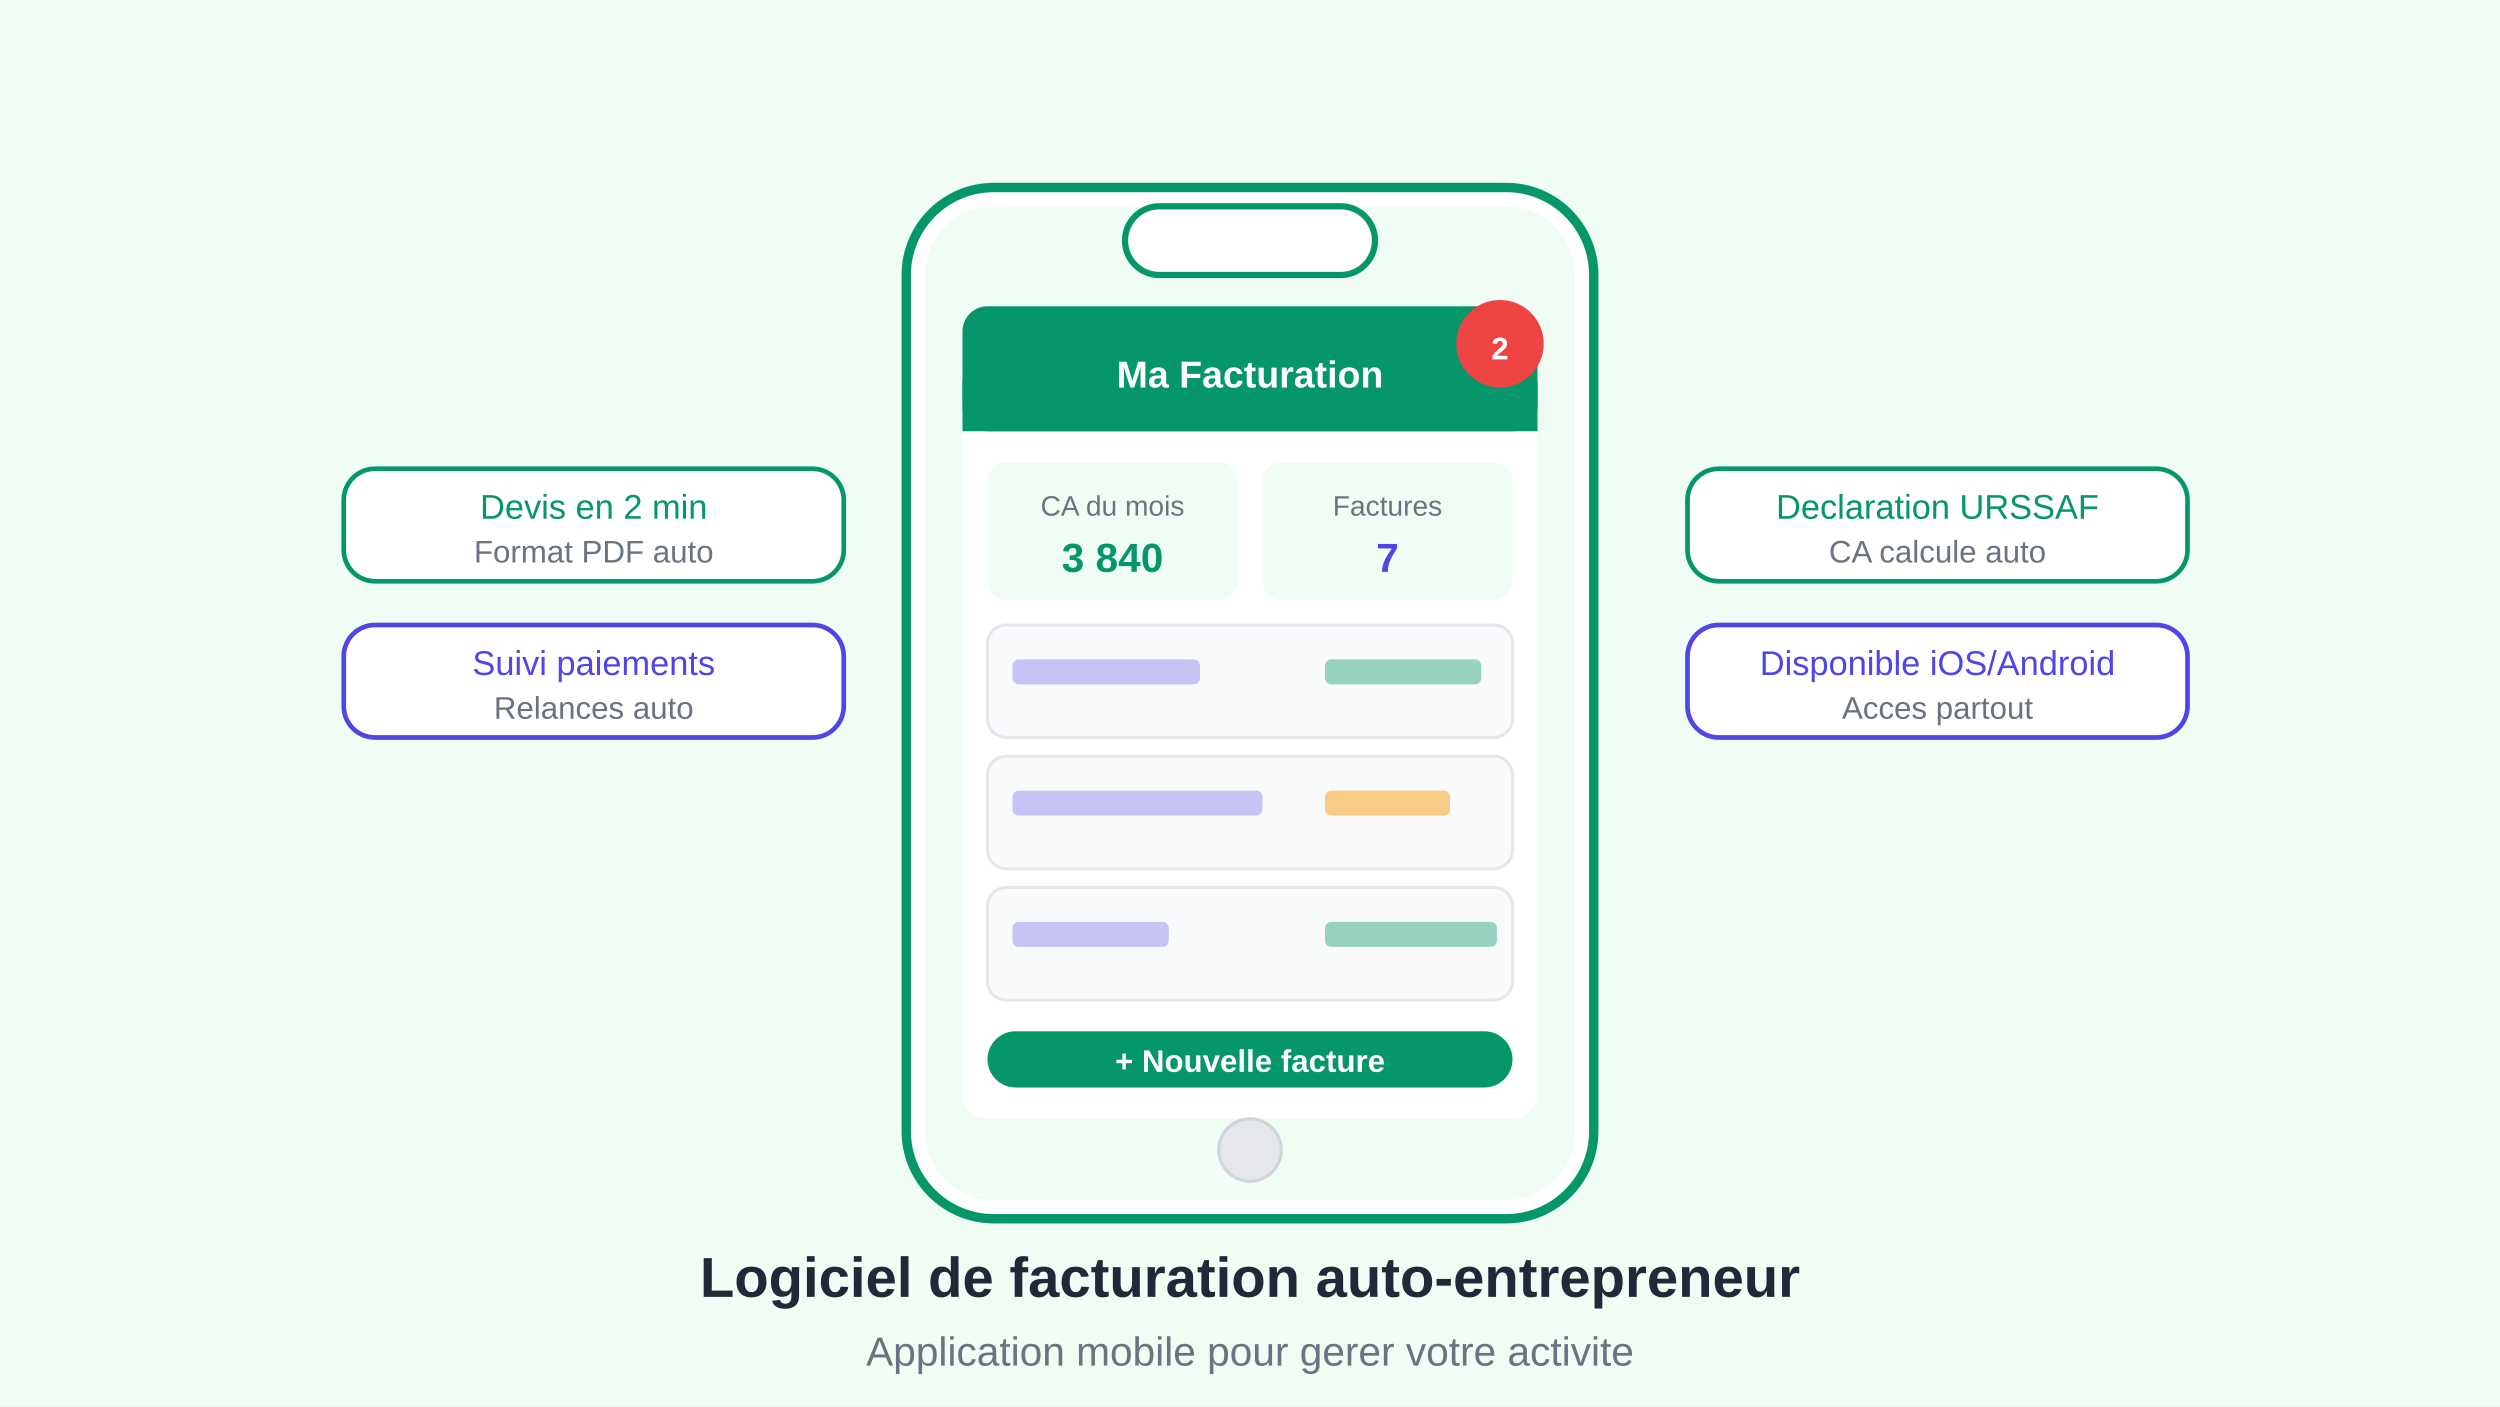
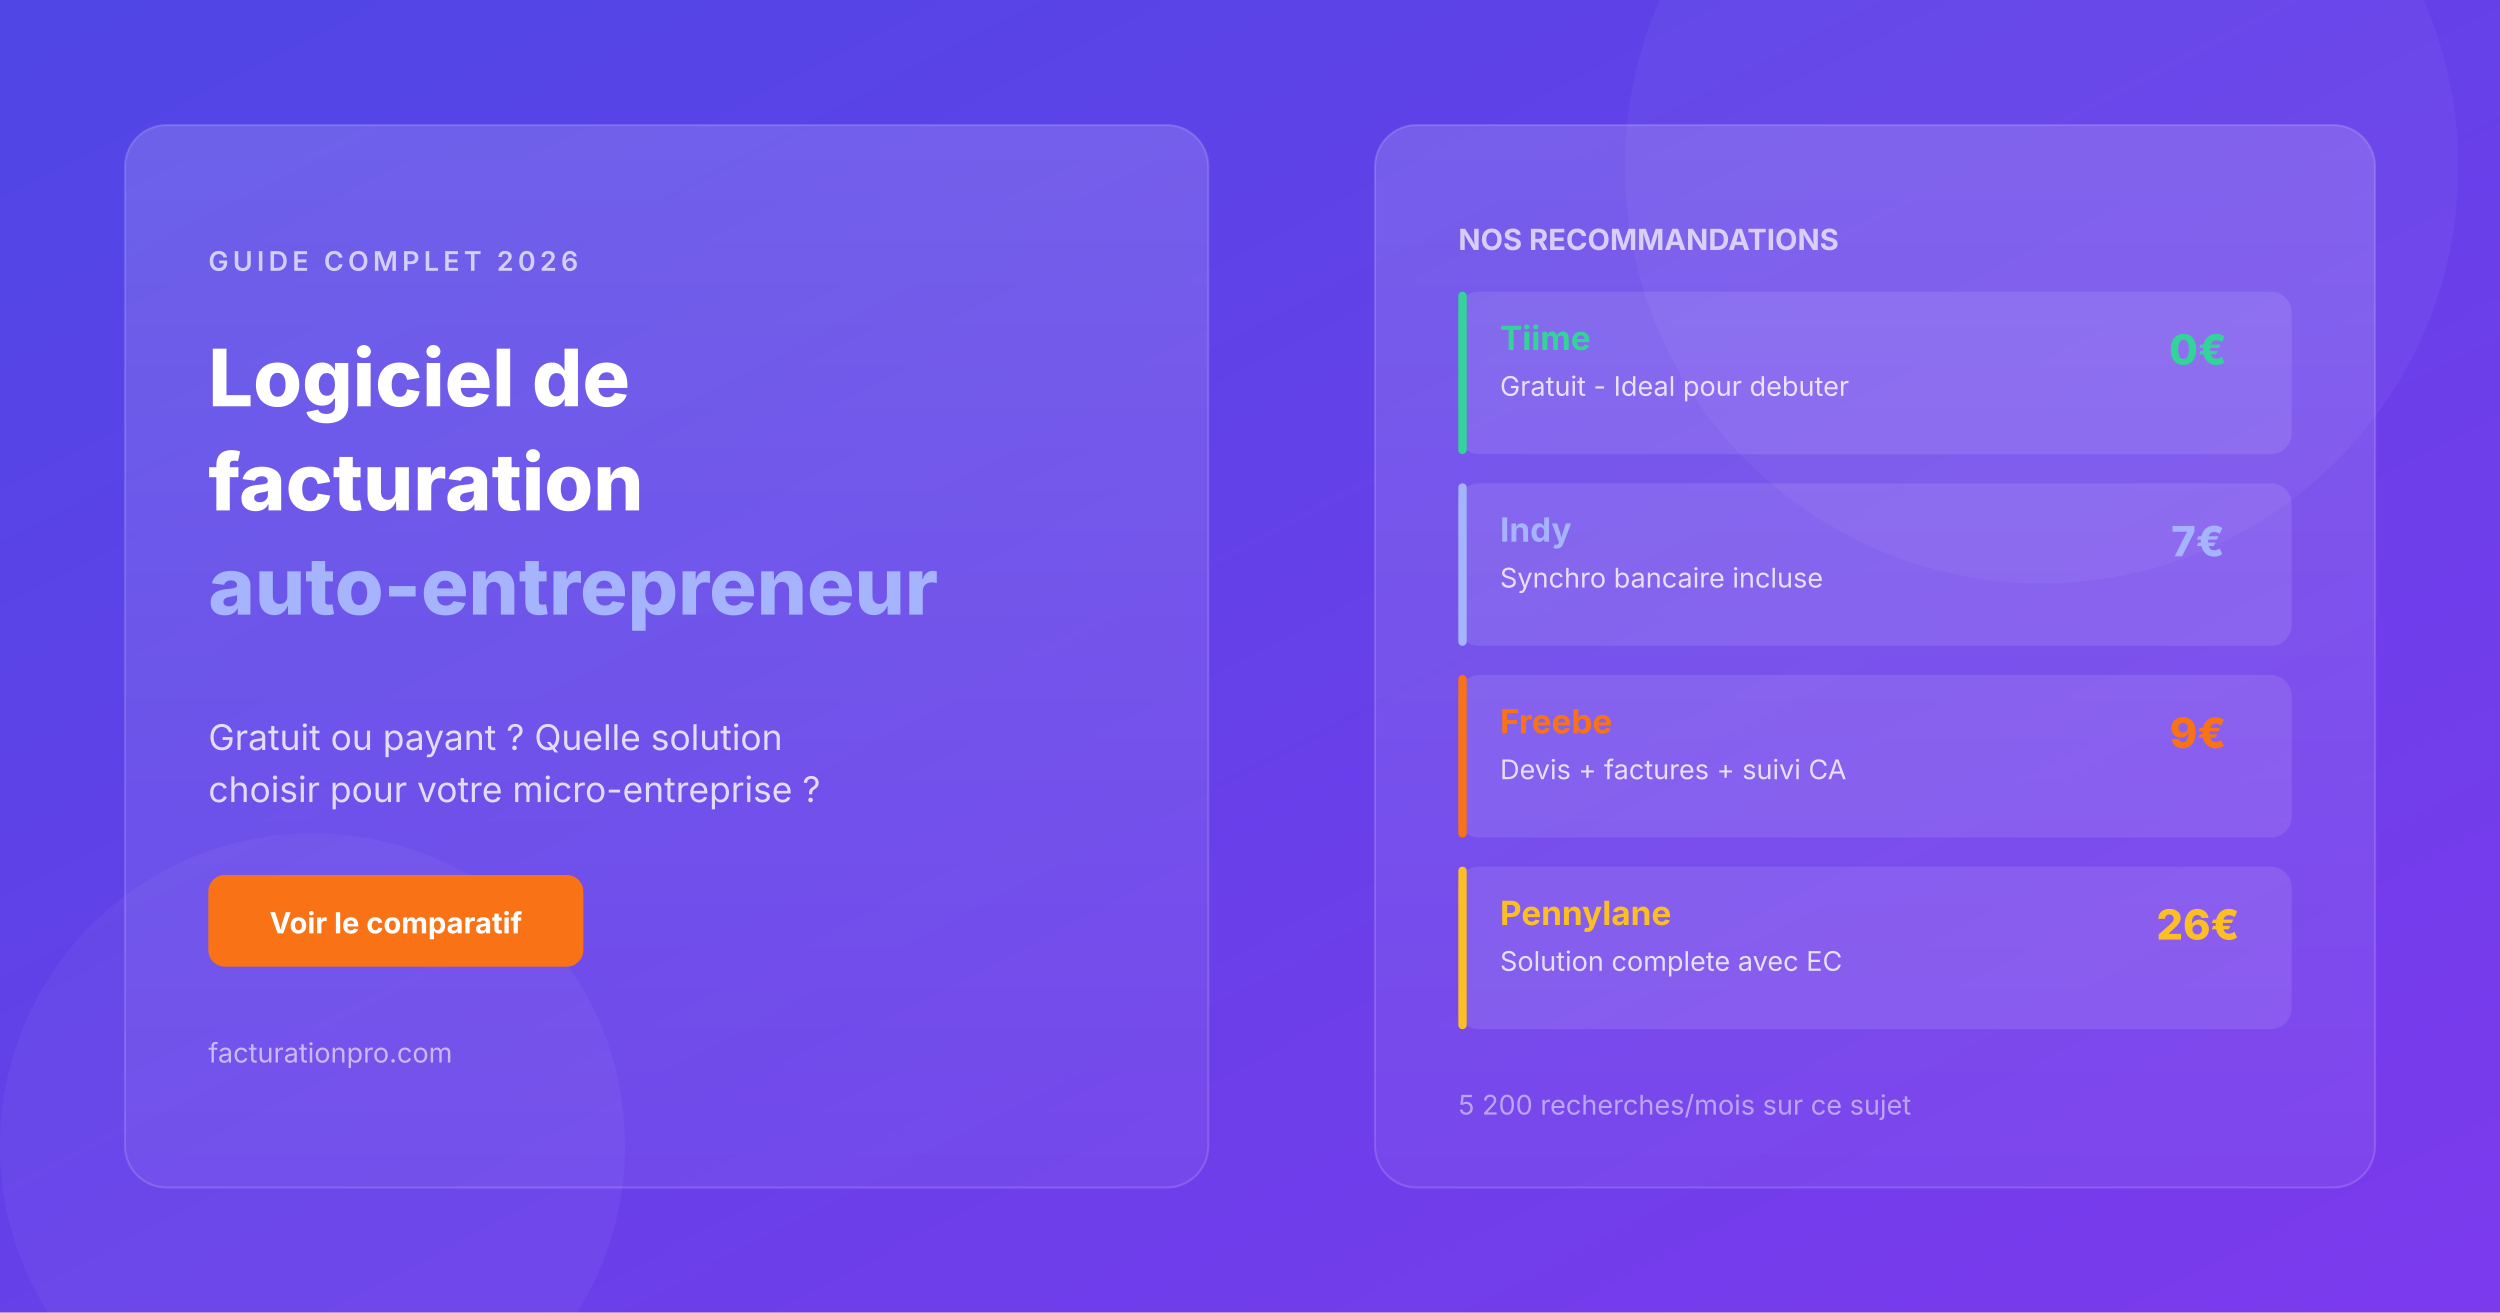
- <svg xmlns="http://www.w3.org/2000/svg" viewBox="0 0 800 450" width="800" height="450">
-   <rect width="800" height="450" fill="#f0fdf4" />
-   <rect x="290" y="60" width="220" height="330" rx="28" fill="white" stroke="#059669" stroke-width="3" />
-   <rect x="296" y="66" width="208" height="318" rx="22" fill="#f0fdf4" />
-   <rect x="360" y="66" width="80" height="22" rx="11" fill="white" stroke="#059669" stroke-width="2" />
-   <rect x="308" y="98" width="184" height="260" rx="8" fill="white" />
-   <rect x="308" y="98" width="184" height="40" rx="8" fill="#059669" />
-   <rect x="308" y="122" width="184" height="16" fill="#059669" />
-   <text x="400" y="124" font-family="Arial, sans-serif" font-size="12" fill="white" text-anchor="middle" font-weight="bold">Ma Facturation</text>
-   <rect x="316" y="148" width="80" height="44" rx="6" fill="#f0fdf4" />
-   <text x="356" y="165" font-family="Arial, sans-serif" font-size="9" fill="#6b7280" text-anchor="middle">CA du mois</text>
-   <text x="356" y="183" font-family="Arial, sans-serif" font-size="13" fill="#059669" text-anchor="middle" font-weight="bold">3 840</text>
-   <rect x="404" y="148" width="80" height="44" rx="6" fill="#f0fdf4" />
-   <text x="444" y="165" font-family="Arial, sans-serif" font-size="9" fill="#6b7280" text-anchor="middle">Factures</text>
-   <text x="444" y="183" font-family="Arial, sans-serif" font-size="13" fill="#4f46e5" text-anchor="middle" font-weight="bold">7</text>
-   <rect x="316" y="200" width="168" height="36" rx="6" fill="#f8fafc" stroke="#e5e7eb" stroke-width="1" />
-   <rect x="324" y="211" width="60" height="8" rx="2" fill="#4f46e5" opacity="0.3" />
-   <rect x="424" y="211" width="50" height="8" rx="2" fill="#059669" opacity="0.4" />
-   <rect x="316" y="242" width="168" height="36" rx="6" fill="#f8fafc" stroke="#e5e7eb" stroke-width="1" />
-   <rect x="324" y="253" width="80" height="8" rx="2" fill="#4f46e5" opacity="0.3" />
-   <rect x="424" y="253" width="40" height="8" rx="2" fill="#f59e0b" opacity="0.5" />
-   <rect x="316" y="284" width="168" height="36" rx="6" fill="#f8fafc" stroke="#e5e7eb" stroke-width="1" />
-   <rect x="324" y="295" width="50" height="8" rx="2" fill="#4f46e5" opacity="0.3" />
-   <rect x="424" y="295" width="55" height="8" rx="2" fill="#059669" opacity="0.4" />
-   <rect x="316" y="330" width="168" height="18" rx="9" fill="#059669" />
-   <text x="400" y="343" font-family="Arial, sans-serif" font-size="10" fill="white" text-anchor="middle" font-weight="bold">+ Nouvelle facture</text>
-   <circle cx="400" cy="368" r="10" fill="#e5e7eb" stroke="#d1d5db" stroke-width="1" />
-   <circle cx="480" cy="110" r="14" fill="#ef4444" />
-   <text x="480" y="115" font-family="Arial, sans-serif" font-size="10" fill="white" text-anchor="middle" font-weight="bold">2</text>
-   <rect x="110" y="150" width="160" height="36" rx="10" fill="white" stroke="#059669" stroke-width="1.5" />
-   <text x="190" y="166" font-family="Arial, sans-serif" font-size="11" fill="#059669" text-anchor="middle">Devis en 2 min</text>
-   <text x="190" y="180" font-family="Arial, sans-serif" font-size="10" fill="#6b7280" text-anchor="middle">Format PDF auto</text>
-   <rect x="110" y="200" width="160" height="36" rx="10" fill="white" stroke="#4f46e5" stroke-width="1.5" />
-   <text x="190" y="216" font-family="Arial, sans-serif" font-size="11" fill="#4f46e5" text-anchor="middle">Suivi paiements</text>
-   <text x="190" y="230" font-family="Arial, sans-serif" font-size="10" fill="#6b7280" text-anchor="middle">Relances auto</text>
-   <rect x="540" y="150" width="160" height="36" rx="10" fill="white" stroke="#059669" stroke-width="1.5" />
-   <text x="620" y="166" font-family="Arial, sans-serif" font-size="11" fill="#059669" text-anchor="middle">Declaration URSSAF</text>
-   <text x="620" y="180" font-family="Arial, sans-serif" font-size="10" fill="#6b7280" text-anchor="middle">CA calcule auto</text>
-   <rect x="540" y="200" width="160" height="36" rx="10" fill="white" stroke="#4f46e5" stroke-width="1.5" />
-   <text x="620" y="216" font-family="Arial, sans-serif" font-size="11" fill="#4f46e5" text-anchor="middle">Disponible iOS/Android</text>
-   <text x="620" y="230" font-family="Arial, sans-serif" font-size="10" fill="#6b7280" text-anchor="middle">Acces partout</text>
-   <text x="400" y="415" font-family="Arial, sans-serif" font-size="18" font-weight="bold" fill="#1f2937" text-anchor="middle">Logiciel de facturation auto-entrepreneur</text>
-   <text x="400" y="437" font-family="Arial, sans-serif" font-size="13" fill="#6b7280" text-anchor="middle">Application mobile pour gerer votre activite</text>
+ <svg xmlns="http://www.w3.org/2000/svg" viewBox="0 0 1200 630" width="1200" height="630">
+   <defs>
+     <linearGradient id="bgGrad" x1="0%" y1="0%" x2="100%" y2="100%">
+       <stop offset="0%" style="stop-color:#4f46e5;stop-opacity:1" />
+       <stop offset="100%" style="stop-color:#7c3aed;stop-opacity:1" />
+     </linearGradient>
+     <linearGradient id="cardGrad" x1="0%" y1="0%" x2="0%" y2="100%">
+       <stop offset="0%" style="stop-color:#ffffff;stop-opacity:0.15" />
+       <stop offset="100%" style="stop-color:#ffffff;stop-opacity:0.05" />
+     </linearGradient>
+   </defs>
+   <rect width="1200" height="630" fill="url(#bgGrad)" />
+   <circle cx="980" cy="80" r="200" fill="white" fill-opacity="0.04" />
+   <circle cx="150" cy="550" r="150" fill="white" fill-opacity="0.04" />
+   <rect x="60" y="60" width="520" height="510" rx="20" fill="url(#cardGrad)" stroke="white" stroke-opacity="0.15" stroke-width="1" />
+   <text x="100" y="130" font-family="system-ui,-apple-system,sans-serif" font-size="13" font-weight="600" fill="white" fill-opacity="0.7" letter-spacing="2">GUIDE COMPLET 2026</text>
+   <text x="100" y="195" font-family="system-ui,-apple-system,sans-serif" font-size="38" font-weight="800" fill="white" line-height="1.2">Logiciel de</text>
+   <text x="100" y="245" font-family="system-ui,-apple-system,sans-serif" font-size="38" font-weight="800" fill="white">facturation</text>
+   <text x="100" y="295" font-family="system-ui,-apple-system,sans-serif" font-size="38" font-weight="800" fill="#a5b4fc">auto-entrepreneur</text>
+   <text x="100" y="360" font-family="system-ui,-apple-system,sans-serif" font-size="17" fill="white" fill-opacity="0.8">Gratuit ou payant ? Quelle solution</text>
+   <text x="100" y="385" font-family="system-ui,-apple-system,sans-serif" font-size="17" fill="white" fill-opacity="0.8">choisir pour votre micro-entreprise ?</text>
+   <rect x="100" y="420" width="180" height="44" rx="8" fill="#f97316" />
+   <text x="190" y="448" font-family="system-ui,-apple-system,sans-serif" font-size="14" font-weight="700" fill="white" text-anchor="middle">Voir le comparatif</text>
+   <text x="100" y="510" font-family="system-ui,-apple-system,sans-serif" font-size="13" fill="white" fill-opacity="0.6">facturationpro.com</text>
+   <rect x="660" y="60" width="480" height="510" rx="20" fill="url(#cardGrad)" stroke="white" stroke-opacity="0.15" stroke-width="1" />
+   <text x="700" y="120" font-family="system-ui,-apple-system,sans-serif" font-size="14" font-weight="700" fill="white" fill-opacity="0.7">NOS RECOMMANDATIONS</text>
+   <rect x="700" y="140" width="400" height="78" rx="10" fill="white" fill-opacity="0.1" />
+   <rect x="700" y="140" width="4" height="78" rx="2" fill="#34d399" />
+   <text x="720" y="168" font-family="system-ui,-apple-system,sans-serif" font-size="16" font-weight="700" fill="#34d399">Tiime</text>
+   <text x="720" y="190" font-family="system-ui,-apple-system,sans-serif" font-size="13" fill="white" fill-opacity="0.8">Gratuit - Ideal pour debuter</text>
+   <text x="1055" y="175" font-family="system-ui,-apple-system,sans-serif" font-size="20" font-weight="800" fill="#34d399" text-anchor="middle">0€</text>
+   <rect x="700" y="232" width="400" height="78" rx="10" fill="white" fill-opacity="0.1" />
+   <rect x="700" y="232" width="4" height="78" rx="2" fill="#a5b4fc" />
+   <text x="720" y="260" font-family="system-ui,-apple-system,sans-serif" font-size="16" font-weight="700" fill="#a5b4fc">Indy</text>
+   <text x="720" y="282" font-family="system-ui,-apple-system,sans-serif" font-size="13" fill="white" fill-opacity="0.8">Synchro bancaire incluse</text>
+   <text x="1055" y="267" font-family="system-ui,-apple-system,sans-serif" font-size="20" font-weight="800" fill="#a5b4fc" text-anchor="middle">7€</text>
+   <rect x="700" y="324" width="400" height="78" rx="10" fill="white" fill-opacity="0.1" />
+   <rect x="700" y="324" width="4" height="78" rx="2" fill="#f97316" />
+   <text x="720" y="352" font-family="system-ui,-apple-system,sans-serif" font-size="16" font-weight="700" fill="#f97316">Freebe</text>
+   <text x="720" y="374" font-family="system-ui,-apple-system,sans-serif" font-size="13" fill="white" fill-opacity="0.8">Devis + factures + suivi CA</text>
+   <text x="1055" y="359" font-family="system-ui,-apple-system,sans-serif" font-size="20" font-weight="800" fill="#f97316" text-anchor="middle">9€</text>
+   <rect x="700" y="416" width="400" height="78" rx="10" fill="white" fill-opacity="0.1" />
+   <rect x="700" y="416" width="4" height="78" rx="2" fill="#fbbf24" />
+   <text x="720" y="444" font-family="system-ui,-apple-system,sans-serif" font-size="16" font-weight="700" fill="#fbbf24">Pennylane</text>
+   <text x="720" y="466" font-family="system-ui,-apple-system,sans-serif" font-size="13" fill="white" fill-opacity="0.8">Solution complete avec EC</text>
+   <text x="1055" y="451" font-family="system-ui,-apple-system,sans-serif" font-size="20" font-weight="800" fill="#fbbf24" text-anchor="middle">26€</text>
+   <text x="700" y="535" font-family="system-ui,-apple-system,sans-serif" font-size="13" fill="white" fill-opacity="0.5">5 200 recherches/mois sur ce sujet</text>
</svg>
